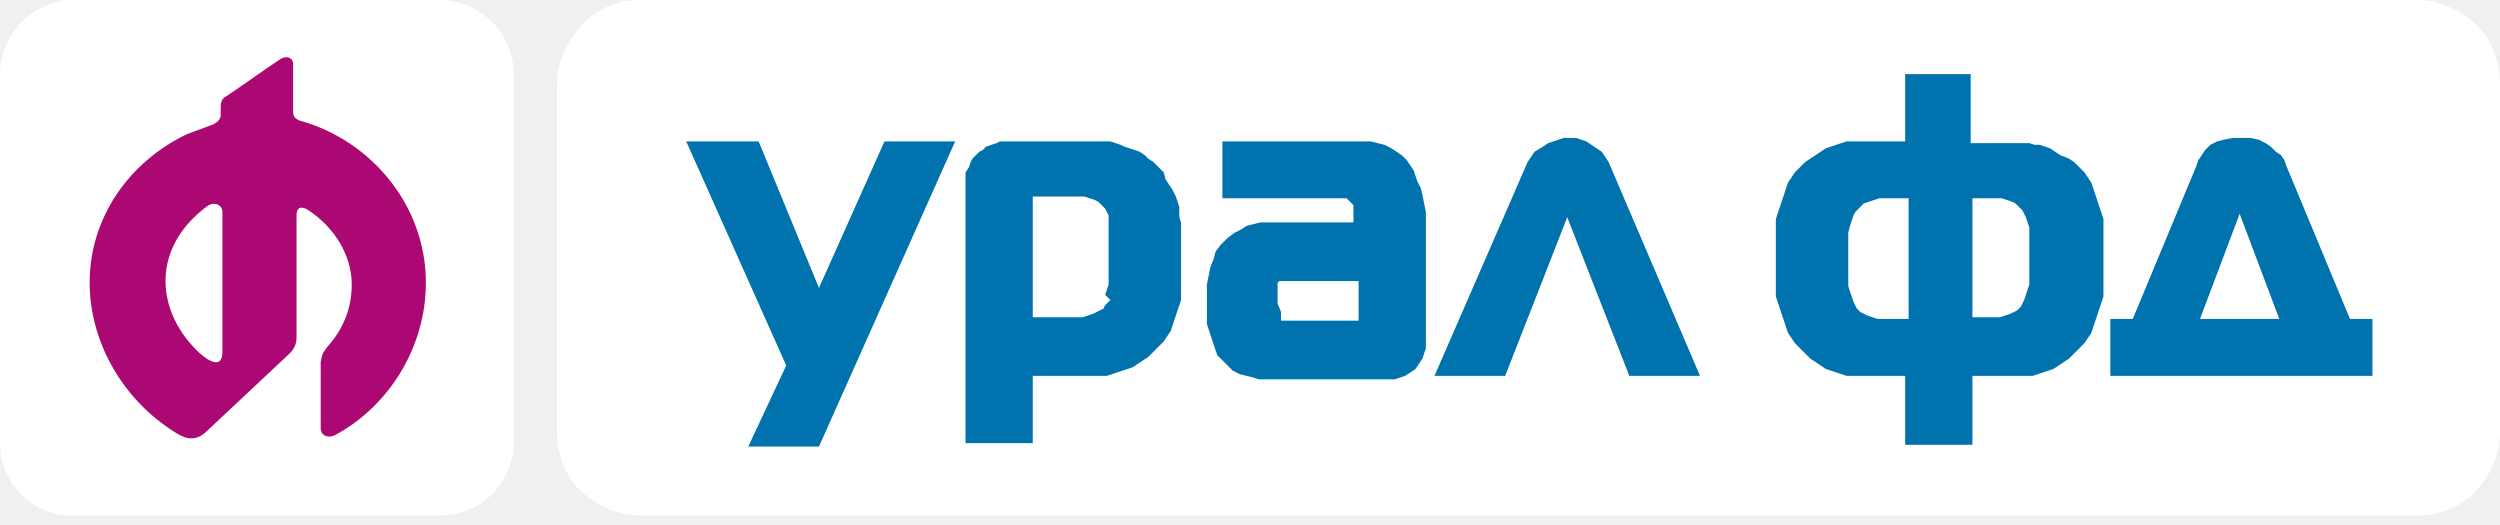
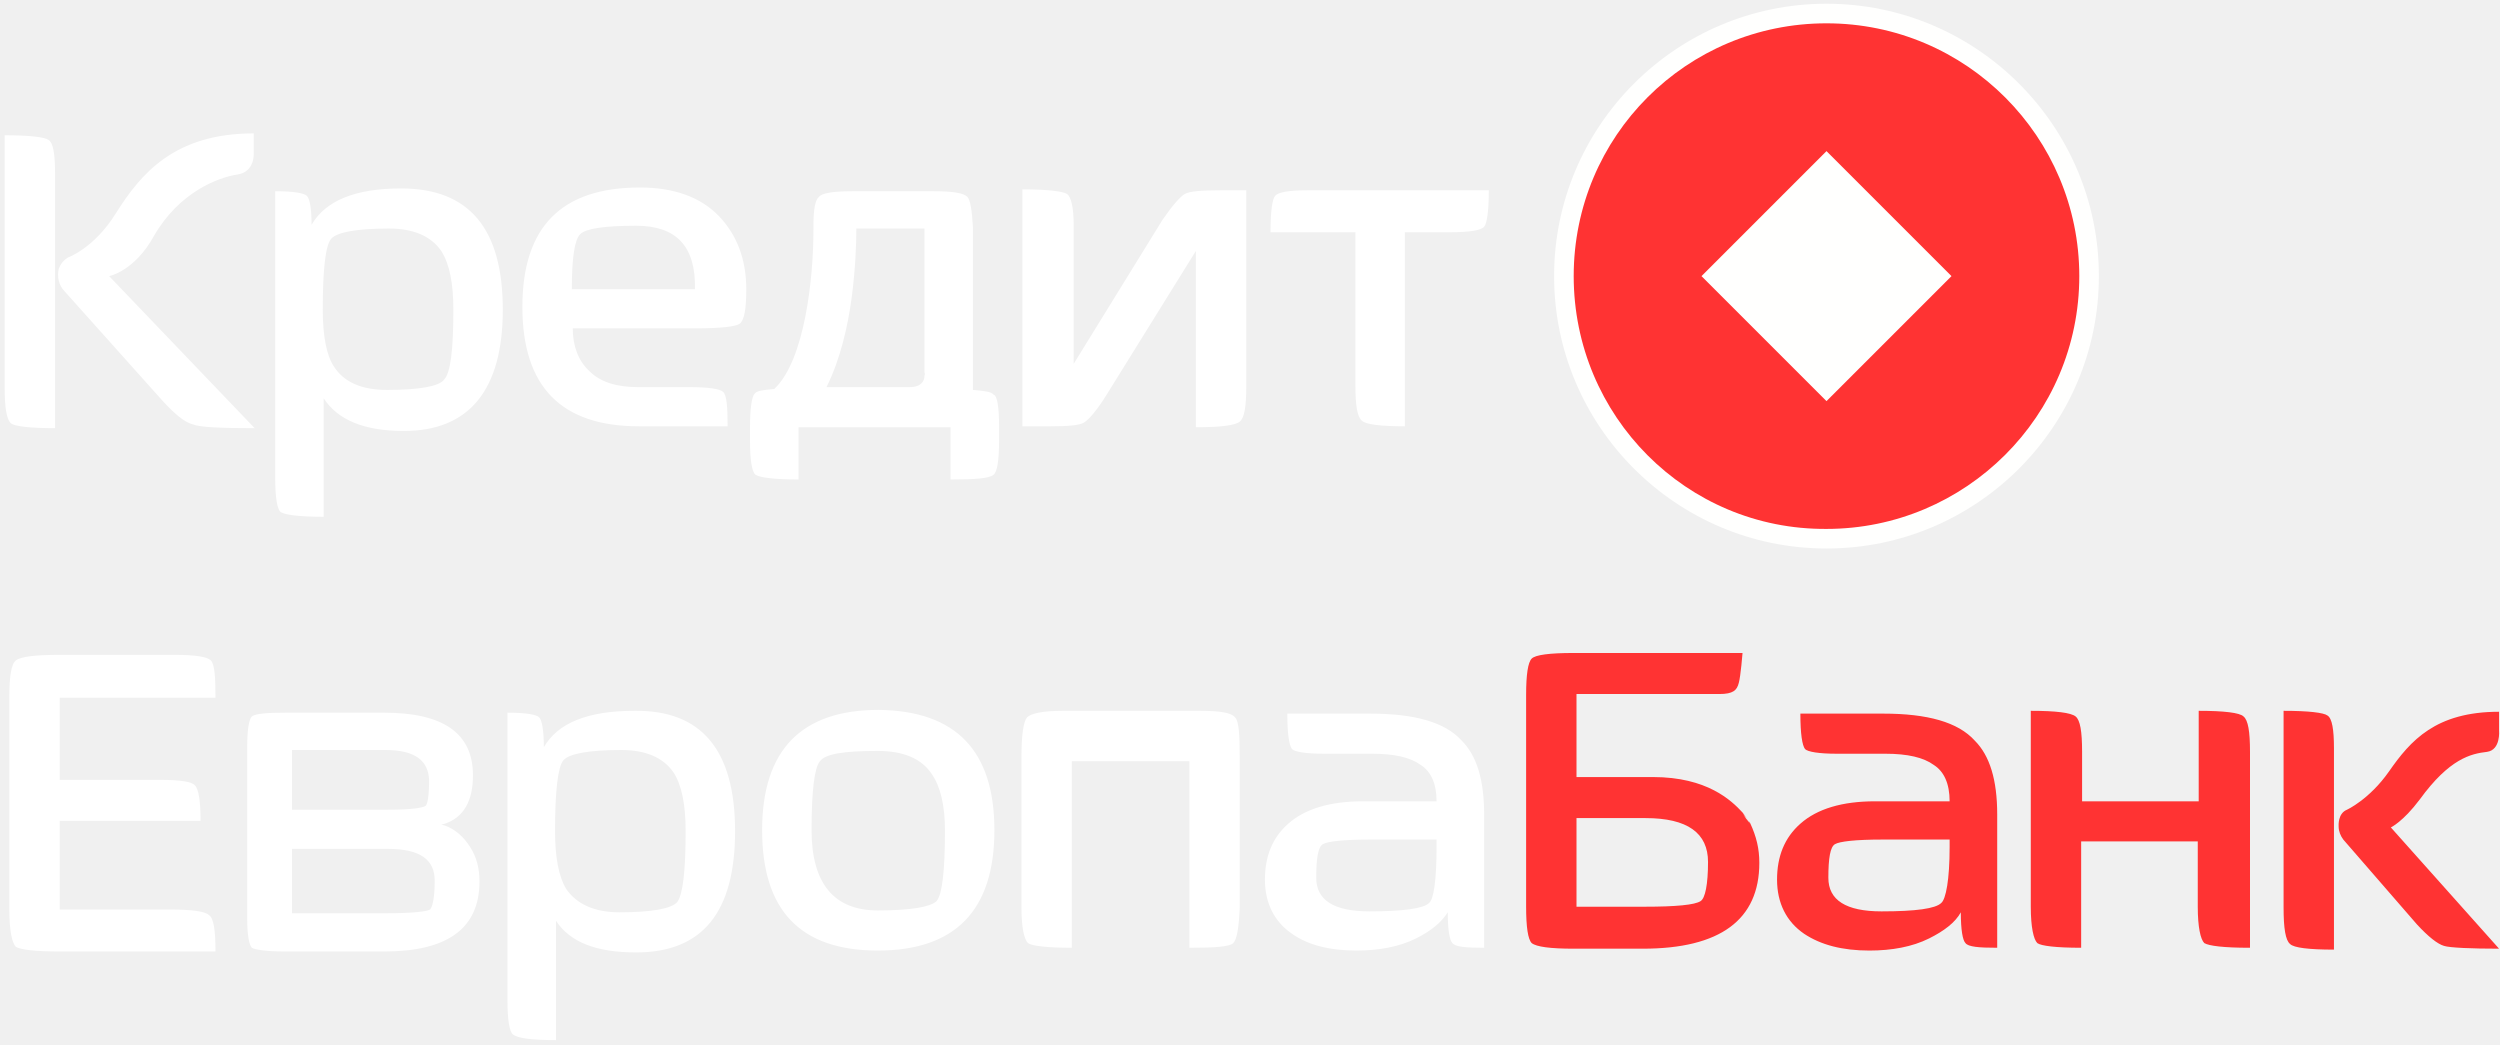
- <svg xmlns="http://www.w3.org/2000/svg" width="200" height="42" viewBox="0 0 200 42">
-   <g fill="none">
-     <path fill="#FFF" d="M51.172,0 L193.379,0 C195.172,0 196.828,0.828 198.069,1.931 C199.31,3.172 200,4.828 200,6.621 L200,34.621 C200,36.414 199.172,38.069 198.069,39.31 C196.828,40.552 195.172,41.241 193.379,41.241 L51.172,41.241 C49.379,41.241 47.724,40.414 46.483,39.31 C45.241,38.069 44.552,36.414 44.552,34.621 L44.552,6.759 C44.552,4.966 45.379,3.31 46.483,2.069 C47.586,0.828 49.241,0 51.172,0 Z" />
-     <path fill="#0073AE" d="M180 11.034L180.69 11.172 181.241 11.448 181.655 11.724 182.069 12.138 182.483 12.414 182.759 12.828 182.897 13.241 188 25.517 189.793 25.517 189.793 30.069 168.828 30.069 168.828 25.517 170.621 25.517 175.724 13.241 175.862 12.828 176.414 12 176.828 11.586 177.379 11.31 177.931 11.172 178.621 11.034 180 11.034zM179.172 17.103L176 25.517 182.345 25.517 179.172 17.103zM157.655 5.931L157.655 11.448 162.345 11.448 162.759 11.586 163.172 11.586 164 11.862 164.414 12.138 164.828 12.414 165.517 12.69 165.931 12.966 166.345 13.379 166.759 13.793 167.034 14.207 167.31 14.621 167.724 15.862 167.862 16.276 168 16.69 168.138 17.103 168.276 17.517 168.276 23.724 168.138 24.138 168 24.552 167.586 25.793 167.448 26.207 167.31 26.621 166.759 27.448 165.517 28.69 164.276 29.517 163.862 29.655 163.034 29.931 162.621 30.069 157.793 30.069 157.793 35.586 152.414 35.586 152.414 30.069 147.724 30.069 147.31 29.931 146.483 29.655 146.069 29.517 144.828 28.69 143.586 27.448 143.034 26.621 142.897 26.207 142.759 25.793 142.207 24.138 142.069 23.724 142.069 17.517 142.207 17.103 142.483 16.276 142.621 15.862 143.034 14.621 143.31 14.207 143.586 13.793 144 13.379 144.414 12.966 145.655 12.138 146.069 11.862 146.483 11.724 147.724 11.31 152.414 11.31 152.414 5.931 157.655 5.931zM152.69 15.862L150.345 15.862 149.931 16 149.103 16.276 148.414 16.966 148.276 17.241 148.138 17.655 148 18.069 147.862 18.621 147.862 22.897 148 23.31 148.138 23.724 148.276 24.138 148.552 24.69 148.828 24.966 149.379 25.241 149.793 25.379 150.207 25.517 152.69 25.517 152.69 15.862zM160.138 15.862L157.793 15.862 157.793 25.379 160 25.379 160.414 25.241 160.828 25.103 161.379 24.828 161.655 24.552 161.931 24 162.069 23.586 162.345 22.759 162.345 18.207 162.207 17.793 162.069 17.379 161.931 17.103 161.793 16.828 161.241 16.276 160.966 16.138 160.552 16 160.138 15.862z" />
-     <polygon fill="#0073AE" points="128.414 12.552 128.138 12.138 127.724 11.862 127.31 11.586 126.897 11.31 126.483 11.172 126.069 11.034 125.103 11.034 124.69 11.172 124.276 11.31 123.862 11.448 123.448 11.724 122.759 12.138 122.483 12.552 122.207 12.966 114.759 30.069 120.414 30.069 125.379 17.379 130.345 30.069 136 30.069 128.69 12.966" />
-     <path fill="#0073AE" d="M109.655 11.31L110.207 11.448 110.759 11.586 111.31 11.862 112.138 12.414 112.552 12.828 112.828 13.241 113.103 13.655 113.379 14.483 113.655 15.034 113.793 15.586 114.069 16.966 114.069 27.862 113.793 28.69 113.517 29.103 113.241 29.517 112.828 29.793 112.414 30.069 111.586 30.345 100.69 30.345 100.276 30.207 99.172 29.931 98.621 29.655 97.379 28.414 97.103 27.586 96.966 27.172 96.69 26.345 96.552 25.931 96.552 22.759 96.69 22.069 96.828 21.379 97.103 20.69 97.241 20.138 97.655 19.586 98.207 19.034 98.759 18.621 99.31 18.345 99.724 18.069 100.276 17.931 100.828 17.793 108.276 17.793 108.276 16.414 107.724 15.862 97.793 15.862 97.793 11.31 109.655 11.31zM108.69 22.483L102.345 22.483 102.207 22.621 102.207 24.276 102.483 24.966 102.483 25.655 108.69 25.655 108.69 22.483zM88.828 11.31L89.241 11.448 89.655 11.586 89.931 11.724 91.172 12.138 91.586 12.414 91.862 12.69 92.276 12.966 92.69 13.379 93.103 13.793 93.241 14.345 93.517 14.759 93.793 15.172 94.069 15.724 94.345 16.552 94.345 17.379 94.483 17.793 94.483 24 94.069 25.241 93.931 25.655 93.655 26.483 93.379 26.897 93.103 27.31 92.69 27.724 91.862 28.552 91.448 28.828 91.034 29.103 90.621 29.379 89.379 29.793 88.966 29.931 88.552 30.069 82.621 30.069 82.621 35.448 77.241 35.448 77.241 13.793 77.517 13.379 77.655 12.966 77.793 12.69 78.345 12.138 78.621 12 78.897 11.724 79.31 11.586 79.724 11.448 80 11.31 88.828 11.31zM86.759 15.724L82.621 15.724 82.621 25.379 86.621 25.379 87.034 25.241 87.448 25.103 88.276 24.69 88.414 24.414 88.828 24 88.414 23.586 88.552 23.172 88.69 22.759 88.69 17.241 88.414 16.69 87.862 16.138 87.586 16 87.172 15.862 86.759 15.724z" />
-     <polygon fill="#0073AE" points="76.414 11.31 70.759 11.31 65.517 23.034 60.69 11.31 54.897 11.31 62.897 29.241 59.862 35.724 65.517 35.724 76.414 11.31" />
-     <path fill="#FFF" d="M5.931,0 L35.172,0 C38.483,0 41.103,2.759 41.103,5.931 L41.103,35.31 C41.103,38.621 38.483,41.241 35.172,41.241 L5.931,41.241 C2.621,41.379 0,38.621 0,35.448 L0,5.931 C0,2.759 2.621,0 5.931,0" />
-     <path fill="#AB0873" d="M22.483,4.69 C23.034,4.414 23.448,4.69 23.448,5.103 L23.448,5.103 L23.448,8.966 C23.448,9.241 23.586,9.517 24,9.655 C29.517,11.172 34.069,16.276 34.069,22.621 C34.069,27.724 31.172,32.414 26.897,34.759 C26.483,35.034 25.655,35.034 25.655,34.207 L25.655,34.207 L25.655,28.966 C25.793,28.276 25.793,28.276 26.207,27.724 C27.448,26.345 28.138,24.69 28.138,22.759 C28.138,20.414 26.759,18.207 24.69,16.828 C24.276,16.552 23.724,16.414 23.724,17.241 L23.724,17.241 L23.724,27.034 C23.724,27.586 23.448,28 23.172,28.276 L23.172,28.276 L16.552,34.483 C15.724,35.31 14.897,35.172 14.069,34.621 C9.793,32 7.172,27.31 7.172,22.621 C7.172,17.379 10.345,12.966 14.897,10.759 C15.586,10.483 16.414,10.207 17.103,9.931 C17.379,9.793 17.655,9.517 17.655,9.241 L17.655,9.241 L17.655,8.552 C17.655,8.138 17.793,7.862 18.069,7.724 C19.724,6.621 20.828,5.793 22.483,4.69 Z M16.69,16.414 C14.759,17.793 13.241,19.862 13.241,22.483 C13.241,24.69 14.345,26.759 16,28.276 C17.103,29.241 17.793,29.241 17.793,28.138 L17.793,16.966 C17.793,16.414 17.241,16.138 16.69,16.414 Z" />
+ <svg xmlns="http://www.w3.org/2000/svg" viewBox="0 0 268 112" version="1.1">
+   <g id="keb-logo-compact" stroke="none" stroke-width="1" fill="none" fill-rule="evenodd">
+     <g id="logo_ru" fill-rule="nonzero">
+       <path d="M159.6,20.4 C159.6,22.6 159.4,24 159.1,24.3 C158.8,24.7 157.5,24.9 155.3,24.9 L150.6,24.9 L150.6,45.7 C148,45.7 146.4,45.5 146,45.1 C145.5,44.7 145.3,43.5 145.3,41.3 L145.3,24.9 L136.2,24.9 C136.2,22.6 136.4,21.3 136.7,21 C137,20.6 138.2,20.4 140.1,20.4 L159.6,20.4 L159.6,20.4 Z M109.6,45.7 L109.6,20.3 C112.3,20.3 113.9,20.5 114.4,20.8 C114.8,21.1 115.1,22.2 115.1,24.1 L115.1,39 L124.6,23.6 C125.7,22 126.5,21.1 127,20.8 C127.5,20.5 128.8,20.4 130.8,20.4 L133.6,20.4 L133.6,41.4 C133.6,43.6 133.4,44.8 132.9,45.2 C132.4,45.6 130.9,45.8 128.2,45.8 L128.2,26.9 L118.7,42.2 C117.6,44 116.7,45 116.2,45.3 C115.7,45.6 114.5,45.7 112.6,45.7 L109.6,45.7 L109.6,45.7 Z M5.9,45.9 C3.2,45.9 1.6,45.7 1.2,45.4 C0.7,45 0.5,43.7 0.5,41.5 L0.5,14.5 C3.2,14.5 4.8,14.7 5.2,15 C5.7,15.3 5.9,16.5 5.9,18.5 L5.9,45.9 Z M99.1,39.9 L99.1,24.5 L91.8,24.5 C91.8,26.1 91.7,28.9 91.3,31.9 C90.9,34.9 90.1,38.5 88.6,41.5 L97.5,41.5 C98.8,41.5 99.1,40.8 99.1,40.3 C99.2,40.1 99.1,39.9 99.1,39.9 L99.1,39.9 Z M107.1,45.7 L107.1,47.2 C107.1,49.4 106.9,50.6 106.5,50.9 C106,51.3 104.5,51.4 101.9,51.4 L101.9,45.8 L85.6,45.8 L85.6,51.4 C83,51.4 81.5,51.2 81,50.9 C80.6,50.6 80.4,49.3 80.4,47.2 L80.4,45.9 C80.4,43.7 80.6,42.5 80.9,42.2 C81.1,41.9 81.8,41.8 83,41.7 C86.3,38.6 87.2,29.7 87.2,24.7 L87.2,24.2 C87.2,22.4 87.4,21.4 87.8,21.1 C88.1,20.7 89.3,20.5 91.4,20.5 L100.1,20.5 C102.2,20.5 103.3,20.7 103.7,21.1 C104,21.4 104.2,22.5 104.3,24.4 L104.3,41.8 C105.5,41.9 106.3,42 106.5,42.3 C106.9,42.4 107.1,43.6 107.1,45.7 L107.1,45.7 Z M74.5,31 C74.6,26.4 72.5,24.2 68.2,24.2 C64.8,24.2 62.8,24.5 62.2,25.1 C61.6,25.7 61.3,27.6 61.3,31 L74.5,31 Z M80,31 C80,33.1 79.8,34.3 79.3,34.7 C78.9,35 77.3,35.2 74.6,35.2 L61.4,35.2 C61.4,37.1 62,38.7 63.2,39.8 C64.4,41 66.2,41.5 68.4,41.5 L73.9,41.5 C76,41.5 77.2,41.7 77.5,42 C77.9,42.3 78,43.6 78,45.7 L68.5,45.7 C60.2,45.7 56,41.5 56,32.9 C56,24.3 60.2,20.1 68.6,20.1 C72.2,20.1 75.1,21.1 77.1,23.2 C79,25.2 80,27.8 80,31 L80,31 Z M48.6,33.2 C48.6,30.4 48.2,28.3 47.3,26.9 C46.2,25.3 44.3,24.5 41.7,24.5 C38.2,24.5 36.1,24.9 35.5,25.6 C34.9,26.3 34.6,28.8 34.6,33.2 C34.6,36 35,38.1 35.8,39.3 C36.9,41 38.8,41.8 41.5,41.8 C45,41.8 47.1,41.4 47.6,40.7 C48.3,40 48.6,37.5 48.6,33.2 L48.6,33.2 Z M53.9,33.2 C53.9,41.8 50.3,46.2 43.3,46.2 C39,46.2 36.2,45 34.7,42.7 L34.7,55.4 C32.1,55.4 30.6,55.2 30.1,54.9 C29.7,54.6 29.5,53.3 29.5,51.1 L29.5,20.5 C31.5,20.5 32.6,20.7 32.9,21 C33.2,21.3 33.4,22.3 33.4,24.1 C34.9,21.5 38.1,20.2 43,20.2 C50.3,20.2 53.9,24.5 53.9,33.2 L53.9,33.2 Z M6.3,30.1 C6.2,29.7 6.2,29.2 6.3,28.8 C6.5,28.3 6.8,27.9 7.3,27.6 C7.3,27.6 10.1,26.6 12.4,22.9 C15.1,18.6 18.7,14.3 27.2,14.3 L27.2,16.5 C27.2,16.5 27.3,18.4 25.5,18.7 C23.4,19 19.2,20.6 16.5,25.3 C14.4,29.1 11.7,29.6 11.7,29.6 L27.3,45.9 C23.7,45.9 21.4,45.8 20.7,45.5 C19.8,45.3 18.6,44.3 17.1,42.6 L6.9,31.2 C6.6,30.9 6.4,30.5 6.3,30.1 Z" id="Shape" fill="#ffffff" />
+       <path d="M225,29.6 C225,45.7 211.9,58.8 195.8,58.8 C179.7,58.8 166.6,45.7 166.6,29.6 C166.6,13.5 179.7,0.4 195.8,0.4 C211.9,0.4 225,13.5 225,29.6" id="Path" fill="#FFFFFE" />
+       <path d="M168.7,29.6 C168.7,14.6 180.8,2.5 195.8,2.5 C210.8,2.5 222.9,14.7 222.9,29.6 C222.9,44.6 210.7,56.7 195.8,56.7 C180.8,56.8 168.7,44.6 168.7,29.6 Z M182.4,29.6 L195.8,43 L209.2,29.6 L195.8,16.2 L182.4,29.6 L182.4,29.6 Z" id="Shape" fill="#FF3333" />
+       <path d="M23.1,102 L6.4,102 C3.7,102 2.2,101.8 1.7,101.5 C1.3,101.1 1,99.8 1,97.5 L1,74.8 C1,72.5 1.2,71.2 1.7,70.8 C2.2,70.4 3.7,70.2 6.4,70.2 L18.7,70.2 C20.9,70.2 22.2,70.4 22.6,70.8 C23,71.2 23.1,72.5 23.1,74.8 L6.4,74.8 L6.4,83.6 L17.1,83.6 C19.3,83.6 20.6,83.8 20.9,84.2 C21.3,84.6 21.5,85.9 21.5,88 L6.4,88 L6.4,97.5 L18.2,97.5 C20.6,97.5 22,97.7 22.4,98.1 C22.9,98.4 23.1,99.7 23.1,102 L23.1,102 Z M154,90.8 L154,90 L146.9,90 C144,90 142.3,90.2 141.8,90.5 C141.3,90.8 141.1,92 141.1,94.1 C141.1,96.5 143,97.7 146.8,97.7 C150.4,97.7 152.6,97.4 153.2,96.8 C153.7,96.4 154,94.3 154,90.8 L154,90.8 Z M159.1,101.6 C157.1,101.6 156,101.5 155.7,101.1 C155.4,100.8 155.2,99.7 155.2,97.8 C154.5,98.9 153.4,99.8 151.8,100.6 C150,101.5 147.8,101.9 145.4,101.9 C142.5,101.9 140.2,101.3 138.5,100.1 C136.6,98.8 135.6,96.8 135.6,94.3 C135.6,91.8 136.4,89.8 138.1,88.3 C139.9,86.7 142.6,85.9 146.1,85.9 L154,85.9 C154,84 153.4,82.7 152.3,82 C151.2,81.2 149.5,80.8 147.1,80.8 L141.9,80.8 C140,80.8 138.8,80.6 138.5,80.3 C138.2,79.9 138,78.7 138,76.5 L146.9,76.5 C151.6,76.5 154.9,77.4 156.7,79.4 C158.3,81 159.1,83.6 159.1,87.3 L159.1,101.6 L159.1,101.6 Z M132.2,101.1 C131.8,101.5 130.2,101.6 127.5,101.6 L127.5,81.6 L114.9,81.6 L114.9,101.6 C112.2,101.6 110.6,101.4 110.2,101.1 C109.8,100.7 109.5,99.5 109.5,97.3 L109.5,81.2 C109.5,78.8 109.7,77.4 110.1,76.9 C110.5,76.5 111.7,76.2 113.9,76.2 L128.6,76.2 C130.8,76.2 132,76.4 132.4,76.9 C132.8,77.3 132.9,78.7 132.9,81.2 L132.9,97.3 C132.8,99.5 132.6,100.7 132.2,101.1 L132.2,101.1 Z M101.3,89 C101.3,86.3 100.8,84.3 99.9,83 C98.8,81.3 96.8,80.5 94.1,80.5 C90.5,80.5 88.5,80.8 87.9,81.6 C87.3,82.3 87,84.8 87,89 C87,94.7 89.4,97.6 94.1,97.6 C97.7,97.6 99.8,97.2 100.4,96.6 C101,95.9 101.3,93.4 101.3,89 L101.3,89 Z M106.6,89 C106.6,97.6 102.4,101.9 94.1,101.9 C85.8,101.9 81.7,97.6 81.7,89 C81.7,80.4 85.9,76.1 94.2,76.1 C102.5,76.2 106.6,80.5 106.6,89 L106.6,89 Z M73.5,89.1 C73.5,86.3 73.1,84.2 72.2,82.8 C71.1,81.2 69.2,80.4 66.6,80.4 C63.1,80.4 61,80.8 60.4,81.5 C59.8,82.2 59.5,84.8 59.5,89.1 C59.5,91.9 59.9,94 60.7,95.3 C61.8,96.9 63.7,97.8 66.4,97.8 C69.9,97.8 72,97.4 72.6,96.7 C73.2,95.9 73.5,93.4 73.5,89.1 L73.5,89.1 Z M78.8,89.1 C78.8,97.8 75.3,102.1 68.2,102.1 C63.9,102.1 61.1,101 59.6,98.7 L59.6,111.5 C57,111.5 55.5,111.3 55,110.9 C54.6,110.6 54.4,109.3 54.4,107.2 L54.4,76.4 C56.4,76.4 57.5,76.6 57.8,76.9 C58.1,77.2 58.3,78.3 58.3,80.1 C59.8,77.5 63,76.2 68,76.2 C75.2,76.1 78.8,80.4 78.8,89.1 L78.8,89.1 Z M30.6,102 C28.5,102 27.3,101.8 27,101.6 C26.7,101.3 26.5,100.2 26.5,98.5 L26.5,80 C26.5,78.2 26.7,77.1 27,76.8 C27.4,76.5 28.6,76.4 30.6,76.4 L41.2,76.4 C47.5,76.4 50.7,78.6 50.7,83.1 C50.7,85.9 49.7,87.6 47.7,88.3 L47.3,88.4 L47.7,88.5 C48.8,88.9 49.7,89.7 50.4,90.8 C51.1,91.9 51.4,93.1 51.4,94.5 C51.4,99.5 48,102 41.2,102 L30.6,102 L30.6,102 Z M41.3,80.4 L31.3,80.4 L31.3,86.8 L41.6,86.8 C44.1,86.8 45.3,86.6 45.6,86.4 C45.8,86.3 46,85.5 46,83.6 C45.9,81.6 44.6,80.4 41.3,80.4 Z M46.6,94.4 C46.6,92.2 45.1,91 41.6,91 L31.3,91 L31.3,97.9 L41.5,97.9 C44.3,97.9 45.8,97.7 46.1,97.5 C46.3,97.3 46.6,96.5 46.6,94.4 Z" id="Shape" fill="#ffffff" />
+       <path d="M241.1,101.6 C238.4,101.6 236.8,101.4 236.3,101.1 C235.9,100.7 235.6,99.4 235.6,97.2 L235.6,90.2 L223.1,90.2 L223.1,101.6 C220.4,101.6 218.8,101.4 218.4,101.1 C218,100.7 217.7,99.4 217.7,97.2 L217.7,76.2 C220.4,76.2 222,76.4 222.5,76.8 C223,77.2 223.2,78.4 223.2,80.6 L223.2,85.9 L235.7,85.9 L235.7,76.2 C238.4,76.2 240.1,76.4 240.5,76.8 C241,77.2 241.2,78.4 241.2,80.6 L241.2,101.6 L241.1,101.6 L241.1,101.6 Z M183.1,92.4 C183.1,89.3 180.9,87.7 176.4,87.7 L169,87.7 L169,97.2 L176.3,97.2 C179.7,97.2 181.7,97 182.3,96.6 C182.8,96.3 183.1,94.8 183.1,92.4 L183.1,92.4 Z M188.6,92.5 C188.6,98.6 184.4,101.7 176.1,101.7 L168.7,101.7 C166.2,101.7 164.7,101.5 164.2,101.1 C163.8,100.7 163.6,99.4 163.6,97.2 L163.6,74.5 C163.6,72.3 163.8,71 164.2,70.6 C164.6,70.2 166.1,70 168.7,70 L186.8,70 C186.8,70 186.6,72.5 186.4,73.2 C186.2,74 185.8,74.4 184.3,74.4 L169,74.4 L169,83.3 L177.2,83.3 C183,83.3 185.6,85.8 186.8,87.1 C187.2,87.6 187.4,88 187.6,88.2 C188.3,89.7 188.6,91 188.6,92.5 L188.6,92.5 Z M186.8,87.2 C187,87.4 187.1,87.7 187.3,87.9 L187.6,88.3 C187.4,87.9 187.1,87.5 186.8,87.2 Z M209,90.8 L209,90 L201.8,90 C198.9,90 197.2,90.2 196.7,90.5 C196.2,90.8 196,92 196,94.1 C196,96.5 197.9,97.7 201.7,97.7 C205.4,97.7 207.5,97.4 208.1,96.8 C208.6,96.4 209,94.3 209,90.8 L209,90.8 Z M214.1,101.6 C212.1,101.6 211,101.5 210.7,101.1 C210.4,100.8 210.2,99.7 210.2,97.8 C209.6,98.9 208.4,99.8 206.8,100.6 C205,101.5 202.8,101.9 200.4,101.9 C197.5,101.9 195.2,101.3 193.4,100.1 C191.5,98.8 190.5,96.8 190.5,94.3 C190.5,91.8 191.3,89.8 193,88.3 C194.8,86.7 197.5,85.9 201,85.9 L209,85.9 C209,84 208.4,82.7 207.3,82 C206.2,81.2 204.5,80.8 202.1,80.8 L196.9,80.8 C195,80.8 193.8,80.6 193.5,80.3 C193.2,79.9 193,78.7 193,76.5 L201.9,76.5 C206.6,76.5 209.9,77.4 211.7,79.4 C213.3,81 214.1,83.6 214.1,87.3 L214.1,101.6 L214.1,101.6 Z M267.9,101.7 C265,101.7 262.6,101.6 262,101.4 C261.3,101.2 260.3,100.4 259.1,99.1 L251.2,90 C250.9,89.6 250.7,89.1 250.7,88.6 C250.7,88.5 250.6,87.2 251.6,86.8 C251.6,86.8 254,85.7 256.1,82.7 C258.4,79.4 261.1,76.3 267.9,76.3 L267.9,78.3 C267.9,78.3 268.1,80.4 266.6,80.6 C264.9,80.8 262.6,81.3 259.4,85.7 C257.6,88.1 256.3,88.7 256.3,88.7 L267.9,101.7 L267.9,101.7 Z M250.2,101.8 C247.5,101.8 245.9,101.6 245.5,101.2 C245,100.8 244.8,99.5 244.8,97.3 L244.8,76.2 C247.5,76.2 249.1,76.4 249.5,76.7 C250,77 250.2,78.2 250.2,80.2 L250.2,101.8 L250.2,101.8 Z" id="Shape" fill="#FF3333" />
+     </g>
  </g>
</svg>
